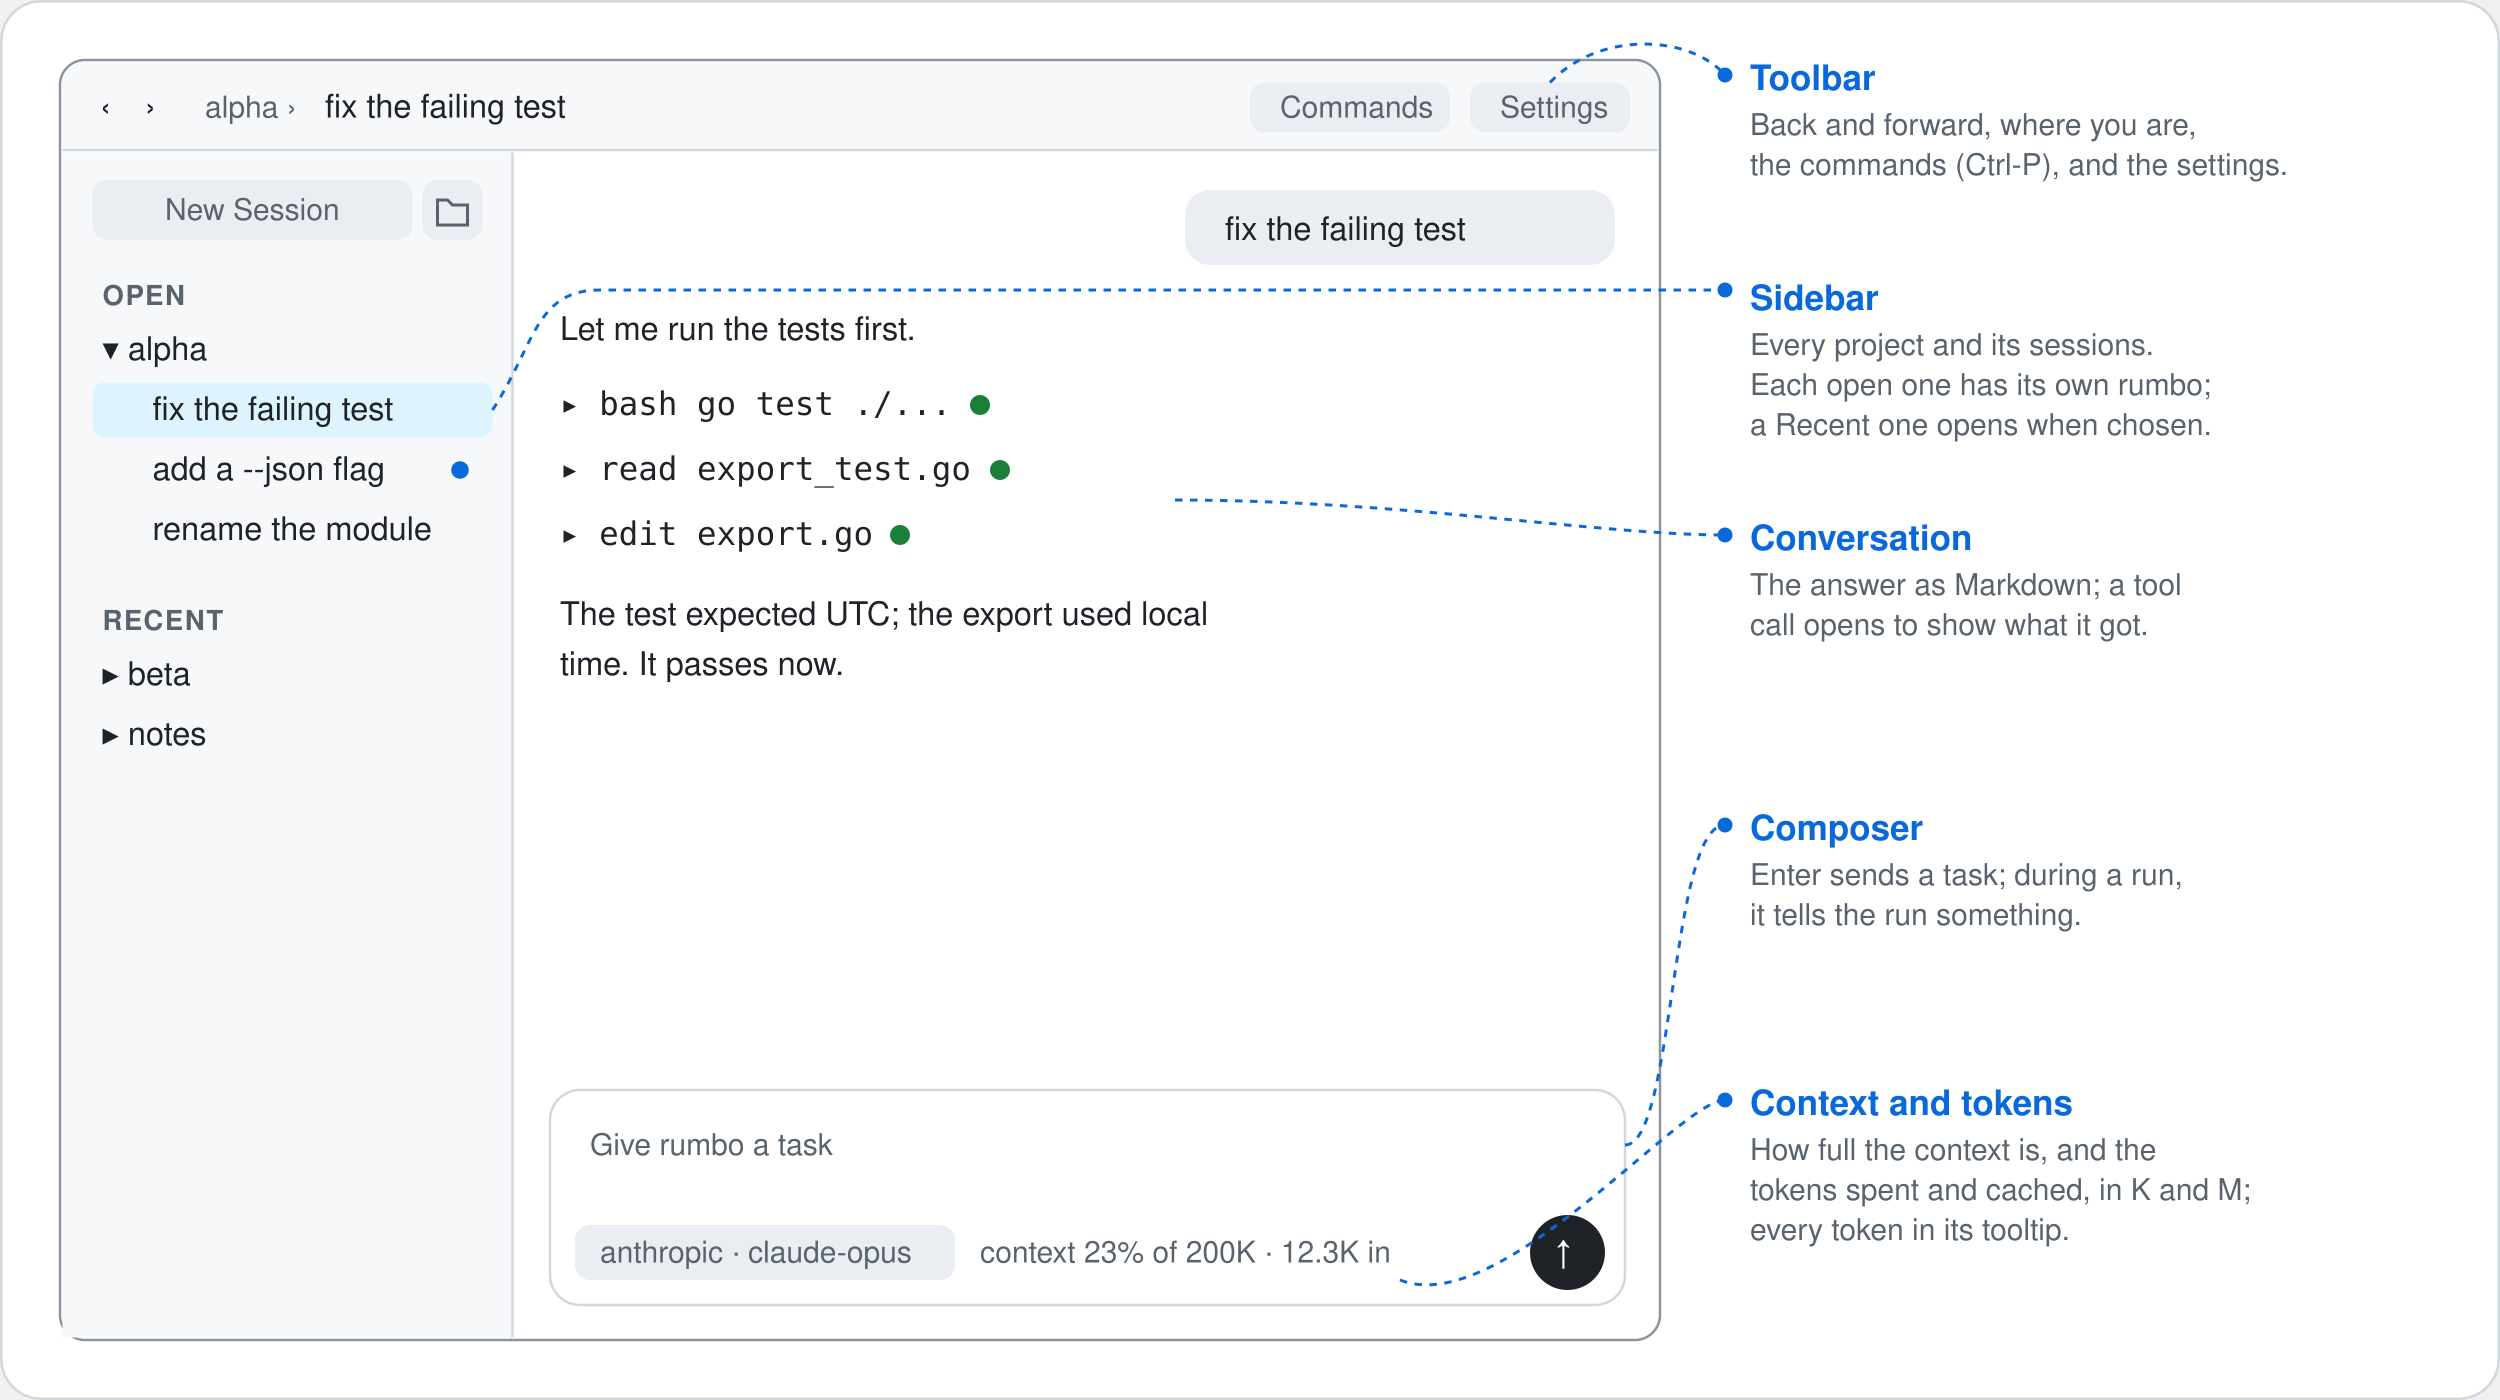
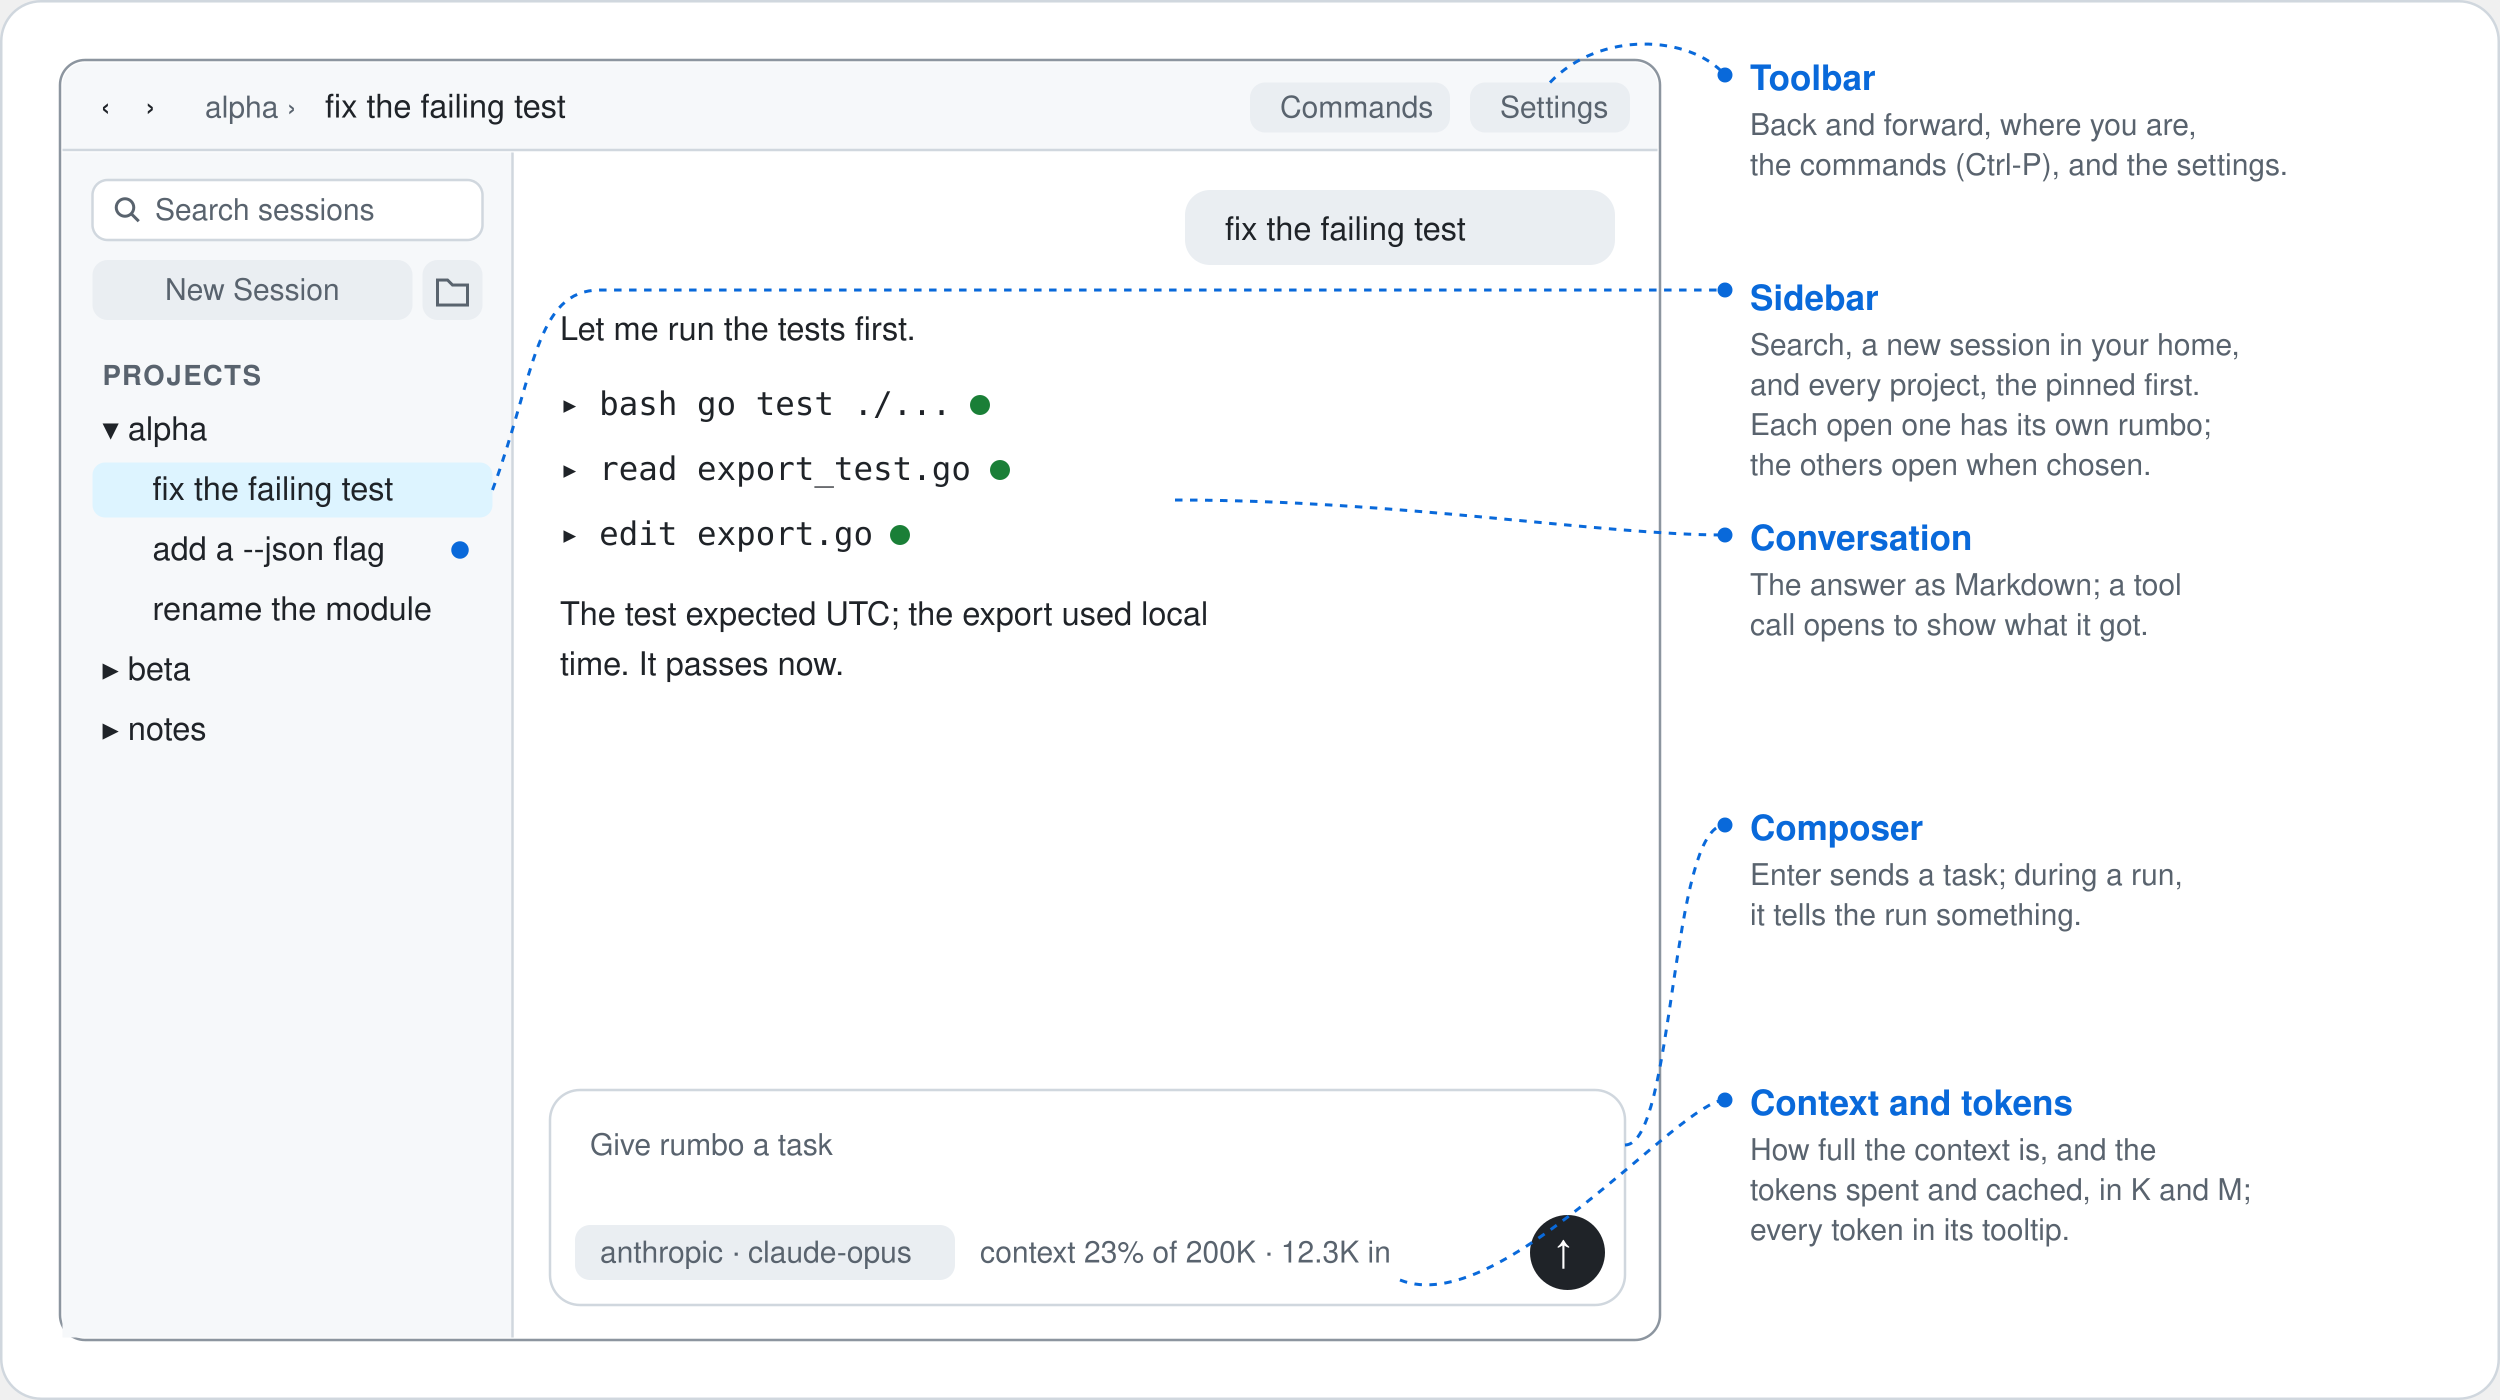
<svg xmlns="http://www.w3.org/2000/svg" viewBox="0 0 1000 560" width="1000" height="560" role="img" aria-labelledby="title desc">
  <style>
    text { font-family: system-ui, -apple-system, "Segoe UI", Helvetica, Arial, sans-serif; fill: #1f2328; }
    .mono { font-family: ui-monospace, SFMono-Regular, Menlo, Consolas, monospace; }
    .ui { font-size: 13px; }
    .small { font-size: 12px; fill: #59636e; }
    .caps { font-size: 11px; font-weight: 600; letter-spacing: 0.06em; fill: #59636e; }
    .note-head { font-size: 14px; font-weight: 600; fill: #0969da; }
    .note { font-size: 12px; fill: #59636e; }
    .card { fill: #ffffff; stroke: #d0d7de; }
    .frame { fill: #ffffff; stroke: #8c959f; }
    .bar { fill: #f6f8fa; }
    .side { fill: #f6f8fa; }
    .rule { stroke: #d0d7de; }
    .chip { fill: #eaeef2; }
    .active { fill: #ddf4ff; }
    .bubble { fill: #eaeef2; }
    .field { fill: #ffffff; stroke: #d0d7de; }
    .send { fill: #1f2328; }
    .send-ink { fill: #ffffff; }
    .ok { fill: #1a7f37; }
    .busy { fill: #0969da; }
    .wire { stroke: #0969da; stroke-width: 1.2; fill: none; stroke-dasharray: 3 3; }
    .dot { fill: #0969da; }
    @media (prefers-color-scheme: dark) {
      text { fill: #e6edf3; }
      .small, .caps, .note { fill: #9198a1; }
      .note-head { fill: #4493f8; }
      .card { fill: #0d1117; stroke: #30363d; }
      .frame { fill: #0d1117; stroke: #6e7681; }
      .bar, .side { fill: #161b22; }
      .rule { stroke: #30363d; }
      .chip, .bubble { fill: #262c36; }
      .active { fill: #0c2d6b; }
      .field { fill: #0d1117; stroke: #30363d; }
      .send { fill: #e6edf3; }
      .send-ink { fill: #0d1117; }
      .ok { fill: #3fb950; }
      .busy { fill: #4493f8; }
      .wire { stroke: #4493f8; }
      .dot { fill: #4493f8; }
    }
  </style>
  <rect class="card" x="0.5" y="0.5" width="999" height="559" rx="16" />
  <rect class="frame" x="24" y="24" width="640" height="512" rx="10" />
  <path class="bar" d="M34 25 H654 A9 9 0 0 1 663 34 V60 H25 V34 A9 9 0 0 1 34 25 Z" />
  <line class="rule" x1="25" y1="60" x2="663" y2="60" />
  <text class="ui" x="40" y="47">‹</text>
  <text class="ui" x="58" y="47">›</text>
  <text class="small" x="82" y="47">alpha ›</text>
  <text class="ui" x="130" y="47">fix the failing test</text>
  <rect class="chip" x="500" y="33" width="80" height="20" rx="6" />
  <text class="small" x="512" y="47">Commands</text>
  <rect class="chip" x="588" y="33" width="64" height="20" rx="6" />
  <text class="small" x="600" y="47">Settings</text>
  <rect class="side" x="25" y="61" width="180" height="474" />
  <line class="rule" x1="205" y1="61" x2="205" y2="535" />
-   <rect class="chip" x="37" y="72" width="128" height="24" rx="6" />
-   <text class="small" x="66" y="88">New Session</text>
-   <rect class="chip" x="169" y="72" width="24" height="24" rx="6" />
-   <path d="M175 80 h4 l2 2 h6 v8 h-12 z" fill="none" stroke="#59636e" stroke-width="1.2" />
-   <text class="caps" x="41" y="122">OPEN</text>
-   <text class="ui" x="41" y="144">▾ alpha</text>
-   <rect class="active" x="37" y="153" width="160" height="22" rx="5" />
-   <text class="ui" x="61" y="168">fix the failing test</text>
-   <text class="ui" x="61" y="192">add a --json flag</text>
-   <circle class="busy" cx="184" cy="188" r="3.5" />
-   <text class="ui" x="61" y="216">rename the module</text>
-   <text class="caps" x="41" y="252">RECENT</text>
-   <text class="ui" x="41" y="274">▸ beta</text>
-   <text class="ui" x="41" y="298">▸ notes</text>
+   <rect class="field" x="37" y="72" width="156" height="24" rx="6" />
+   <circle cx="50" cy="83" r="3.5" fill="none" stroke="#59636e" stroke-width="1.2" />
+   <line x1="52.5" y1="85.5" x2="55.5" y2="88.5" stroke="#59636e" stroke-width="1.2" />
+   <text class="small" x="62" y="88">Search sessions</text>
+   <rect class="chip" x="37" y="104" width="128" height="24" rx="6" />
+   <text class="small" x="66" y="120">New Session</text>
+   <rect class="chip" x="169" y="104" width="24" height="24" rx="6" />
+   <path d="M175 112 h4 l2 2 h6 v8 h-12 z" fill="none" stroke="#59636e" stroke-width="1.2" />
+   <text class="caps" x="41" y="154">PROJECTS</text>
+   <text class="ui" x="41" y="176">▾ alpha</text>
+   <rect class="active" x="37" y="185" width="160" height="22" rx="5" />
+   <text class="ui" x="61" y="200">fix the failing test</text>
+   <text class="ui" x="61" y="224">add a --json flag</text>
+   <circle class="busy" cx="184" cy="220" r="3.5" />
+   <text class="ui" x="61" y="248">rename the module</text>
+   <text class="ui" x="41" y="272">▸ beta</text>
+   <text class="ui" x="41" y="296">▸ notes</text>
  <rect class="bubble" x="474" y="76" width="172" height="30" rx="10" />
  <text class="ui" x="490" y="96">fix the failing test</text>
  <text class="ui" x="224" y="136">Let me run the tests first.</text>
  <text class="ui mono" x="224" y="166">▸ bash go test ./...</text>
  <circle class="ok" cx="392" cy="162" r="4" />
  <text class="ui mono" x="224" y="192">▸ read export_test.go</text>
  <circle class="ok" cx="400" cy="188" r="4" />
  <text class="ui mono" x="224" y="218">▸ edit export.go</text>
  <circle class="ok" cx="360" cy="214" r="4" />
  <text class="ui" x="224" y="250">The test expected UTC; the export used local</text>
  <text class="ui" x="224" y="270">time. It passes now.</text>
  <rect class="field" x="220" y="436" width="430" height="86" rx="12" />
  <text class="small" x="236" y="462">Give rumbo a task</text>
  <rect class="chip" x="230" y="490" width="152" height="22" rx="6" />
  <text class="small" x="240" y="505">anthropic · claude-opus</text>
  <text class="small" x="392" y="505">context 23% of 200K · 12.3K in</text>
  <rect class="send" x="612" y="486" width="30" height="30" rx="15" />
  <text class="send-ink" x="622" y="506" font-size="14">↑</text>
  <path class="wire" d="M620 33 C640 12 676 14 690 30" />
  <circle class="dot" cx="690" cy="30" r="3" />
  <text class="note-head" x="700" y="36">Toolbar</text>
  <text class="note" x="700" y="54">Back and forward, where you are,</text>
  <text class="note" x="700" y="70">the commands (Ctrl-P), and the settings.</text>
-   <path class="wire" d="M197 164 C214 138 214 116 240 116 L690 116" />
+   <path class="wire" d="M197 196 C214 150 214 116 240 116 L690 116" />
  <circle class="dot" cx="690" cy="116" r="3" />
  <text class="note-head" x="700" y="124">Sidebar</text>
-   <text class="note" x="700" y="142">Every project and its sessions.</text>
-   <text class="note" x="700" y="158">Each open one has its own rumbo;</text>
-   <text class="note" x="700" y="174">a Recent one opens when chosen.</text>
+   <text class="note" x="700" y="142">Search, a new session in your home,</text>
+   <text class="note" x="700" y="158">and every project, the pinned first.</text>
+   <text class="note" x="700" y="174">Each open one has its own rumbo;</text>
+   <text class="note" x="700" y="190">the others open when chosen.</text>
  <path class="wire" d="M470 200 C560 200 640 214 690 214" />
  <circle class="dot" cx="690" cy="214" r="3" />
  <text class="note-head" x="700" y="220">Conversation</text>
  <text class="note" x="700" y="238">The answer as Markdown; a tool</text>
  <text class="note" x="700" y="254">call opens to show what it got.</text>
  <path class="wire" d="M650 458 C670 458 668 330 690 330" />
  <circle class="dot" cx="690" cy="330" r="3" />
  <text class="note-head" x="700" y="336">Composer</text>
  <text class="note" x="700" y="354">Enter sends a task; during a run,</text>
  <text class="note" x="700" y="370">it tells the run something.</text>
  <path class="wire" d="M560 512 C600 528 672 440 690 440" />
  <circle class="dot" cx="690" cy="440" r="3" />
  <text class="note-head" x="700" y="446">Context and tokens</text>
  <text class="note" x="700" y="464">How full the context is, and the</text>
  <text class="note" x="700" y="480">tokens spent and cached, in K and M;</text>
  <text class="note" x="700" y="496">every token in its tooltip.</text>
</svg>
